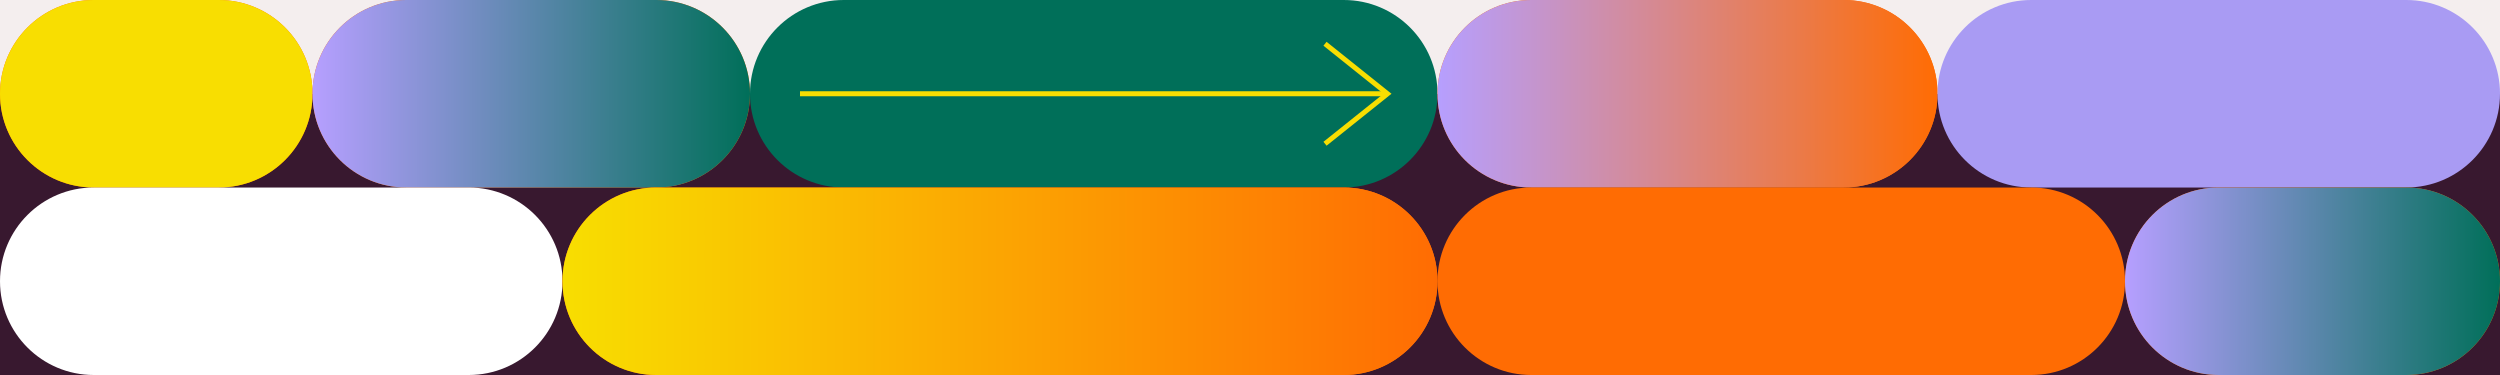
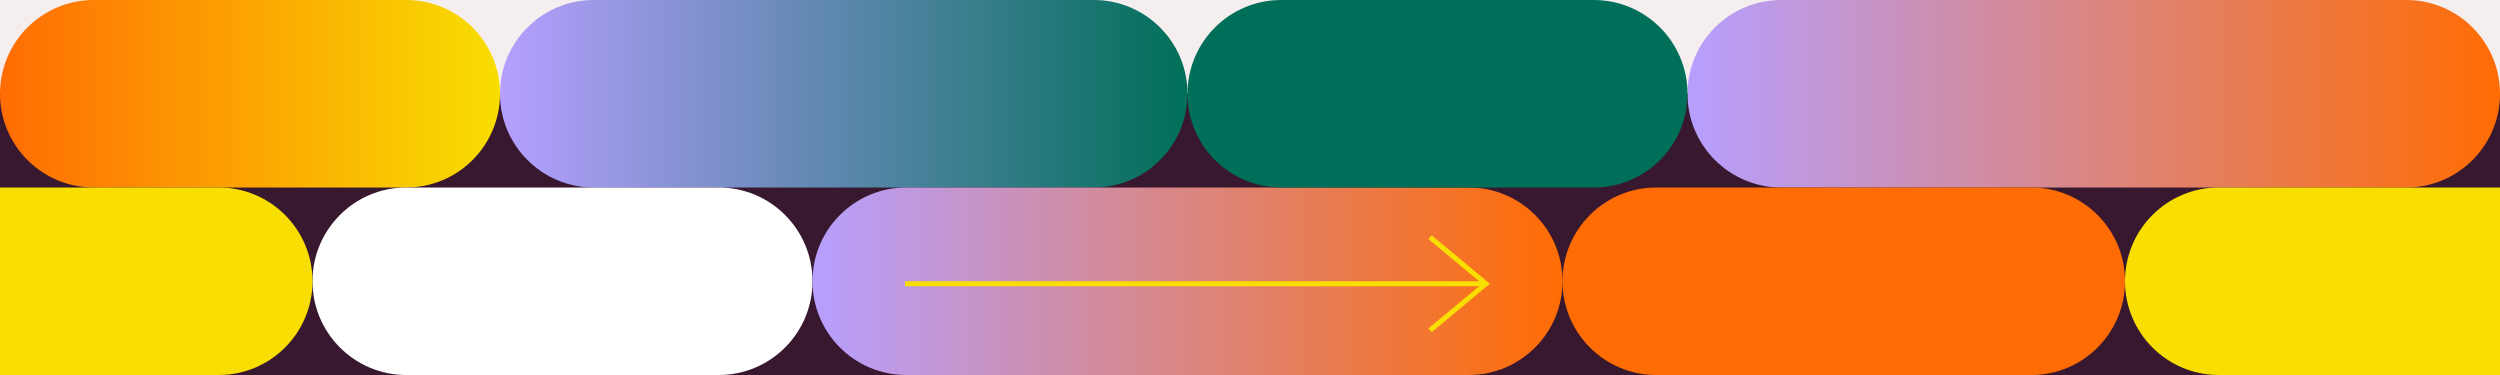
- <svg xmlns="http://www.w3.org/2000/svg" width="2000" height="300" viewBox="0 0 2000 300" fill="none">
-   <g clip-path="url(#clip0_568_9046)">
-     <rect width="2000" height="300" fill="url(#paint0_linear_568_9046)" />
-     <rect width="250" height="150" rx="75" fill="#FF6C03" />
-     <rect width="250" height="150" rx="75" fill="#F8DE01" />
-     <path d="M250 75C250 33.579 283.579 0 325 0H525C566.421 0 600 33.579 600 75C600 116.421 566.421 150 525 150H325C283.579 150 250 116.421 250 75Z" fill="#FF6C03" />
-     <path d="M250 75C250 33.579 283.579 0 325 0H525C566.421 0 600 33.579 600 75C600 116.421 566.421 150 525 150H325C283.579 150 250 116.421 250 75Z" fill="url(#paint1_linear_568_9046)" />
-     <rect width="550" height="150" rx="75" transform="matrix(-1 0 0 1 1150 0)" fill="#006F59" />
-     <path d="M1060 35L1110 75L1060 115" stroke="#F8DE01" stroke-width="4" />
-     <rect x="640" y="73" width="470" height="4" fill="#F8DE01" />
-     <path d="M1150 75C1150 33.579 1183.58 0 1225 0H1475C1516.42 0 1550 33.579 1550 75C1550 116.421 1516.42 150 1475 150H1225C1183.58 150 1150 116.421 1150 75Z" fill="#FF6C03" />
-     <path d="M1150 75C1150 33.579 1183.58 0 1225 0H1475C1516.42 0 1550 33.579 1550 75C1550 116.421 1516.42 150 1475 150H1225C1183.58 150 1150 116.421 1150 75Z" fill="url(#paint2_linear_568_9046)" />
-     <path d="M1550 75C1550 33.579 1583.58 0 1625 0H1925C1966.42 0 2000 33.579 2000 75C2000 116.421 1966.42 150 1925 150H1625C1583.58 150 1550 116.421 1550 75Z" fill="#A99BF3" />
-     <rect y="150" width="450" height="150" rx="75" fill="white" />
-     <rect width="700" height="150" rx="75" transform="matrix(-1 0 0 1 1150 150)" fill="#FF6C03" />
-     <rect width="700" height="150" rx="75" transform="matrix(-1 0 0 1 1150 150)" fill="url(#paint3_linear_568_9046)" />
-     <path d="M1150 225C1150 183.579 1183.58 150 1225 150H1625C1666.42 150 1700 183.579 1700 225C1700 266.421 1666.42 300 1625 300H1225C1183.58 300 1150 266.421 1150 225Z" fill="#FF6C03" />
-     <path d="M1700 225C1700 183.579 1733.58 150 1775 150H1925C1966.42 150 2000 183.579 2000 225C2000 266.421 1966.42 300 1925 300H1775C1733.58 300 1700 266.421 1700 225Z" fill="#FF6C03" />
-     <path d="M1700 225C1700 183.579 1733.58 150 1775 150H1925C1966.42 150 2000 183.579 2000 225C2000 266.421 1966.42 300 1925 300H1775C1733.58 300 1700 266.421 1700 225Z" fill="url(#paint4_linear_568_9046)" />
+ <svg xmlns="http://www.w3.org/2000/svg" id="e1EvaTXkKVc1" viewBox="0 0 2000 300" shape-rendering="geometricPrecision" text-rendering="geometricPrecision" project-id="3c1e925435ef42edb5bb7c3db5a4ed54" export-id="dde0dbe0bed6402f872bbe95473e06d6" cached="false">
+   <style>
+ #e1EvaTXkKVc8 {animation: e1EvaTXkKVc8__sz 10500ms linear infinite normal forwards}@keyframes e1EvaTXkKVc8__sz { 0% {width: 550px;height: 150px;animation-timing-function: cubic-bezier(0.42,0,0.58,1)} 23.81% {width: 750px;height: 150px} 46.952% {width: 750px;height: 150px} 70.762% {width: 550px;height: 150px} 100% {width: 550px;height: 150px}} #e1EvaTXkKVc9 {animation: e1EvaTXkKVc9__sz 10500ms linear infinite normal forwards}@keyframes e1EvaTXkKVc9__sz { 0% {width: 650px;height: 150px;animation-timing-function: cubic-bezier(0.42,0,0.58,1)} 23.81% {width: 450px;height: 150px} 46.952% {width: 450px;height: 150px} 70.762% {width: 650px;height: 150px} 100% {width: 650px;height: 150px}} #e1EvaTXkKVc9_to {animation: e1EvaTXkKVc9_to__to 10500ms linear infinite normal forwards}@keyframes e1EvaTXkKVc9_to__to { 0% {transform: translate(1675px,75px);animation-timing-function: cubic-bezier(0.42,0,0.58,1)} 23.81% {transform: translate(1875px,75px)} 46.952% {transform: translate(1875px,75px)} 70.762% {transform: translate(1675px,75px)} 100% {transform: translate(1675px,75px)}} #e1EvaTXkKVc11 {animation: e1EvaTXkKVc11__sz 10500ms linear infinite normal forwards}@keyframes e1EvaTXkKVc11__sz { 0% {width: 600px;height: 150px} 20% {width: 600px;height: 150px;animation-timing-function: cubic-bezier(0.42,0,0.58,1)} 43.81% {width: 800px;height: 150px} 67.619% {width: 800px;height: 150px} 91.429% {width: 600px;height: 150px} 100% {width: 600px;height: 150px}} #e1EvaTXkKVc12 {animation: e1EvaTXkKVc12__sz 10500ms linear infinite normal forwards}@keyframes e1EvaTXkKVc12__sz { 0% {width: 450px;height: 150px} 20% {width: 450px;height: 150px;animation-timing-function: cubic-bezier(0.42,0,0.58,1)} 43.81% {width: 250px;height: 150px} 67.619% {width: 250px;height: 150px} 91.429% {width: 450px;height: 150px} 100% {width: 450px;height: 150px}} #e1EvaTXkKVc12_to {animation: e1EvaTXkKVc12_to__to 10500ms linear infinite normal forwards}@keyframes e1EvaTXkKVc12_to__to { 0% {transform: translate(1475px,225px)} 20% {transform: translate(1475px,225px);animation-timing-function: cubic-bezier(0.42,0,0.58,1)} 43.81% {transform: translate(1675px,225px)} 67.619% {transform: translate(1675px,225px)} 91.429% {transform: translate(1475px,225px)} 100% {transform: translate(1475px,225px)}} #e1EvaTXkKVc14 {animation: e1EvaTXkKVc14__sz 10500ms linear infinite normal forwards}@keyframes e1EvaTXkKVc14__sz { 0% {width: 462.23px;height: 4px} 20% {width: 462.23px;height: 4px;animation-timing-function: cubic-bezier(0.42,0,0.58,1)} 43.81% {width: 662.23px;height: 4px} 67.619% {width: 662.23px;height: 4px} 91.429% {width: 462.23px;height: 4px} 100% {width: 462.23px;height: 4px}} #e1EvaTXkKVc15_to {animation: e1EvaTXkKVc15_to__to 10500ms linear infinite normal forwards}@keyframes e1EvaTXkKVc15_to__to { 0% {transform: translate(1166.38px,227px)} 20% {transform: translate(1166.38px,227px);animation-timing-function: cubic-bezier(0.42,0,0.58,1)} 43.81% {transform: translate(1366.38px,227px)} 67.619% {transform: translate(1366.38px,227px)} 91.429% {transform: translate(1166.38px,227px)} 100% {transform: translate(1166.38px,227px)}} #e1EvaTXkKVc16_to {animation: e1EvaTXkKVc16_to__to 10500ms linear infinite normal forwards}@keyframes e1EvaTXkKVc16_to__to { 0% {transform: translate(1150px,75px);animation-timing-function: cubic-bezier(0.42,0,0.58,1)} 23.81% {transform: translate(1350px,75px)} 46.952% {transform: translate(1350px,75px)} 70.762% {transform: translate(1150px,75px)} 100% {transform: translate(1150px,75px)}}
+ </style>
+   <defs>
+     <linearGradient id="e1EvaTXkKVc7-fill" x1="0" y1="75" x2="400" y2="75" spreadMethod="pad" gradientUnits="userSpaceOnUse" gradientTransform="translate(0 0)">
+       <stop id="e1EvaTXkKVc7-fill-0" offset="0%" stop-color="#ff6c03" />
+       <stop id="e1EvaTXkKVc7-fill-1" offset="100%" stop-color="#f8de01" />
+     </linearGradient>
+     <linearGradient id="e1EvaTXkKVc8-fill" x1="0" y1="75" x2="550" y2="75" spreadMethod="pad" gradientUnits="userSpaceOnUse" gradientTransform="translate(0 0)">
+       <stop id="e1EvaTXkKVc8-fill-0" offset="0%" stop-color="#b69fff" />
+       <stop id="e1EvaTXkKVc8-fill-1" offset="100%" stop-color="#006f59" />
+     </linearGradient>
+     <linearGradient id="e1EvaTXkKVc9-fill" x1="0" y1="75" x2="650" y2="75" spreadMethod="pad" gradientUnits="userSpaceOnUse" gradientTransform="translate(0 0)">
+       <stop id="e1EvaTXkKVc9-fill-0" offset="0%" stop-color="#b69fff" />
+       <stop id="e1EvaTXkKVc9-fill-1" offset="100%" stop-color="#ff6c03" />
+     </linearGradient>
+     <linearGradient id="e1EvaTXkKVc11-fill" x1="0" y1="75" x2="600" y2="75" spreadMethod="pad" gradientUnits="userSpaceOnUse" gradientTransform="translate(0 0)">
+       <stop id="e1EvaTXkKVc11-fill-0" offset="0%" stop-color="#b69fff" />
+       <stop id="e1EvaTXkKVc11-fill-1" offset="100%" stop-color="#ff6c03" />
+     </linearGradient>
+   </defs>
+   <g>
+     <g>
+       <rect width="2000" height="300" rx="0" ry="0" fill="#f4eeee" />
+       <rect width="2000" height="225" rx="0" ry="0" transform="translate(0 75)" fill="#38182f" />
+     </g>
  </g>
-   <defs>
-     <linearGradient id="paint0_linear_568_9046" x1="1000" y1="0" x2="1000" y2="300" gradientUnits="userSpaceOnUse">
-       <stop offset="0.25" stop-color="#F4EEEE" />
-       <stop offset="0.25" stop-color="#38182F" />
-     </linearGradient>
-     <linearGradient id="paint1_linear_568_9046" x1="250" y1="75" x2="600" y2="75" gradientUnits="userSpaceOnUse">
-       <stop stop-color="#B69FFF" />
-       <stop offset="1" stop-color="#006F59" />
-     </linearGradient>
-     <linearGradient id="paint2_linear_568_9046" x1="1150" y1="75" x2="1550" y2="75" gradientUnits="userSpaceOnUse">
-       <stop stop-color="#B69FFF" />
-       <stop offset="1" stop-color="#FF6C03" />
-     </linearGradient>
-     <linearGradient id="paint3_linear_568_9046" x1="0" y1="75" x2="700" y2="75" gradientUnits="userSpaceOnUse">
-       <stop stop-color="#FF6C03" />
-       <stop offset="1" stop-color="#F8DE01" />
-     </linearGradient>
-     <linearGradient id="paint4_linear_568_9046" x1="1700" y1="225" x2="2000" y2="225" gradientUnits="userSpaceOnUse">
-       <stop stop-color="#B69FFF" />
-       <stop offset="1" stop-color="#006F59" />
-     </linearGradient>
-     <clipPath id="clip0_568_9046">
-       <rect width="2000" height="300" fill="white" />
-     </clipPath>
-   </defs>
+   <g>
+     <rect width="400" height="150" rx="75" ry="75" fill="url(#e1EvaTXkKVc7-fill)" />
+     <rect id="e1EvaTXkKVc8" width="550" height="150" rx="75" ry="75" transform="translate(400 0)" fill="url(#e1EvaTXkKVc8-fill)" />
+     <g id="e1EvaTXkKVc9_to" transform="translate(1675,75)">
+       <rect id="e1EvaTXkKVc9" width="650" height="150" rx="75" ry="75" transform="translate(-325,-75)" fill="url(#e1EvaTXkKVc9-fill)" />
+     </g>
+     <rect width="400" height="150" rx="75" ry="75" transform="translate(250 150)" fill="#fff" />
+     <rect id="e1EvaTXkKVc11" width="600" height="150" rx="75" ry="75" transform="translate(650 150)" fill="url(#e1EvaTXkKVc11-fill)" />
+     <g id="e1EvaTXkKVc12_to" transform="translate(1475,225)">
+       <rect id="e1EvaTXkKVc12" width="450" height="150" rx="75" ry="75" transform="translate(-225,-75)" fill="#ff6c03" />
+     </g>
+     <g>
+       <rect id="e1EvaTXkKVc14" width="462.23" height="4" rx="0" ry="0" transform="translate(723.98 225)" fill="#f8de01" />
+       <g id="e1EvaTXkKVc15_to" transform="translate(1166.38,227)">
+         <polyline points="1143.98,189.71 1188.78,227 1143.98,264.29" transform="translate(-1166.38,-227)" fill="none" stroke="#f8de01" stroke-width="4" stroke-miterlimit="10" />
+       </g>
+     </g>
+     <g id="e1EvaTXkKVc16_to" transform="translate(1150,75)">
+       <rect width="400" height="150" rx="75" ry="75" transform="translate(-200,-75)" fill="#006f59" />
+     </g>
+     <path d="M1775,150h225v150h-225c-41.39,0-75-33.61-75-75v0c0-41.39,33.61-75,75-75Z" fill="#f8de01" />
+     <path d="M0,150h175c41.39,0,75,33.61,75,75v0c0,41.39-33.61,75-75,75h-175v-150v0Z" fill="#f8de01" />
+   </g>
</svg>
